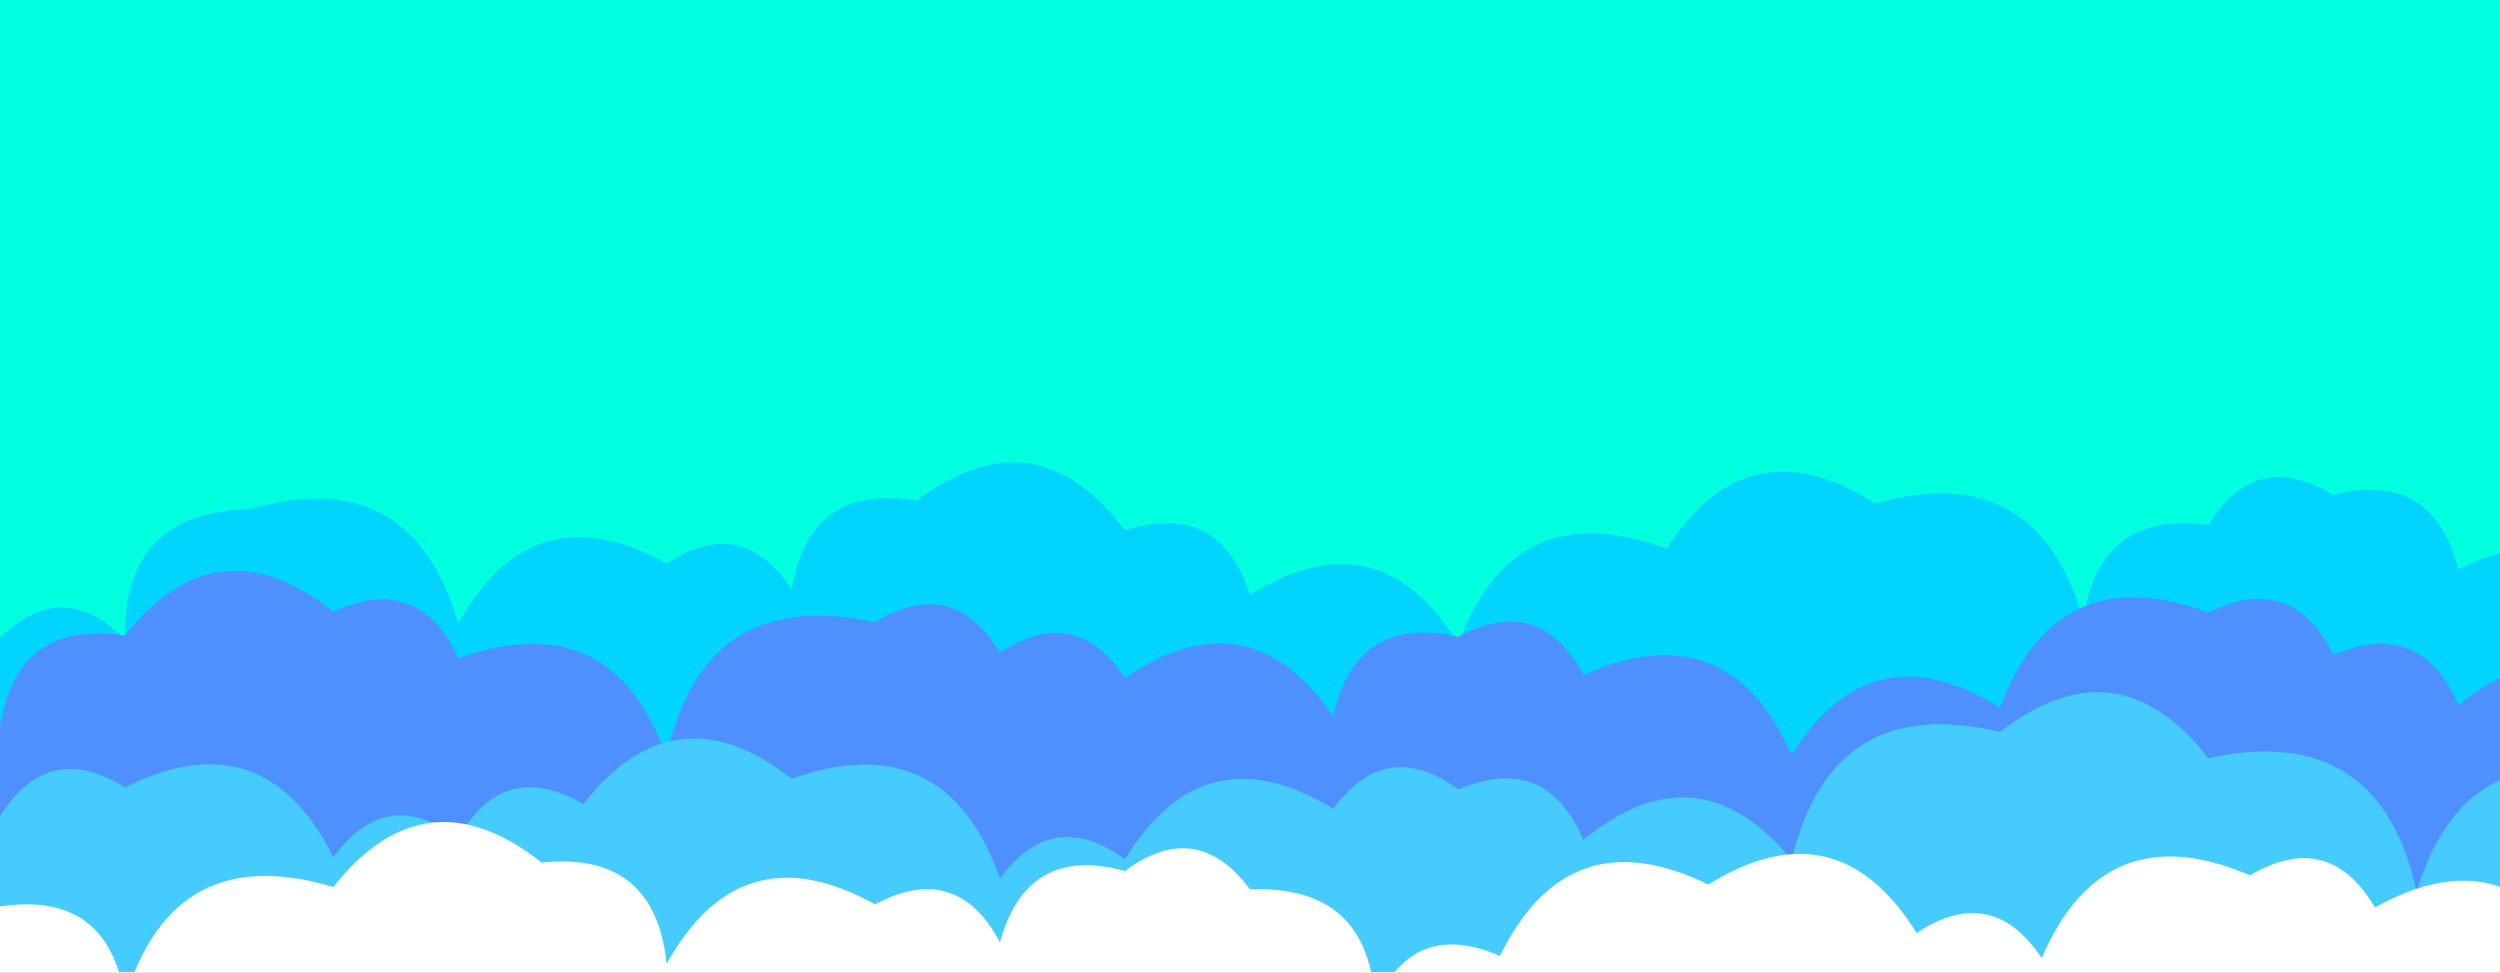
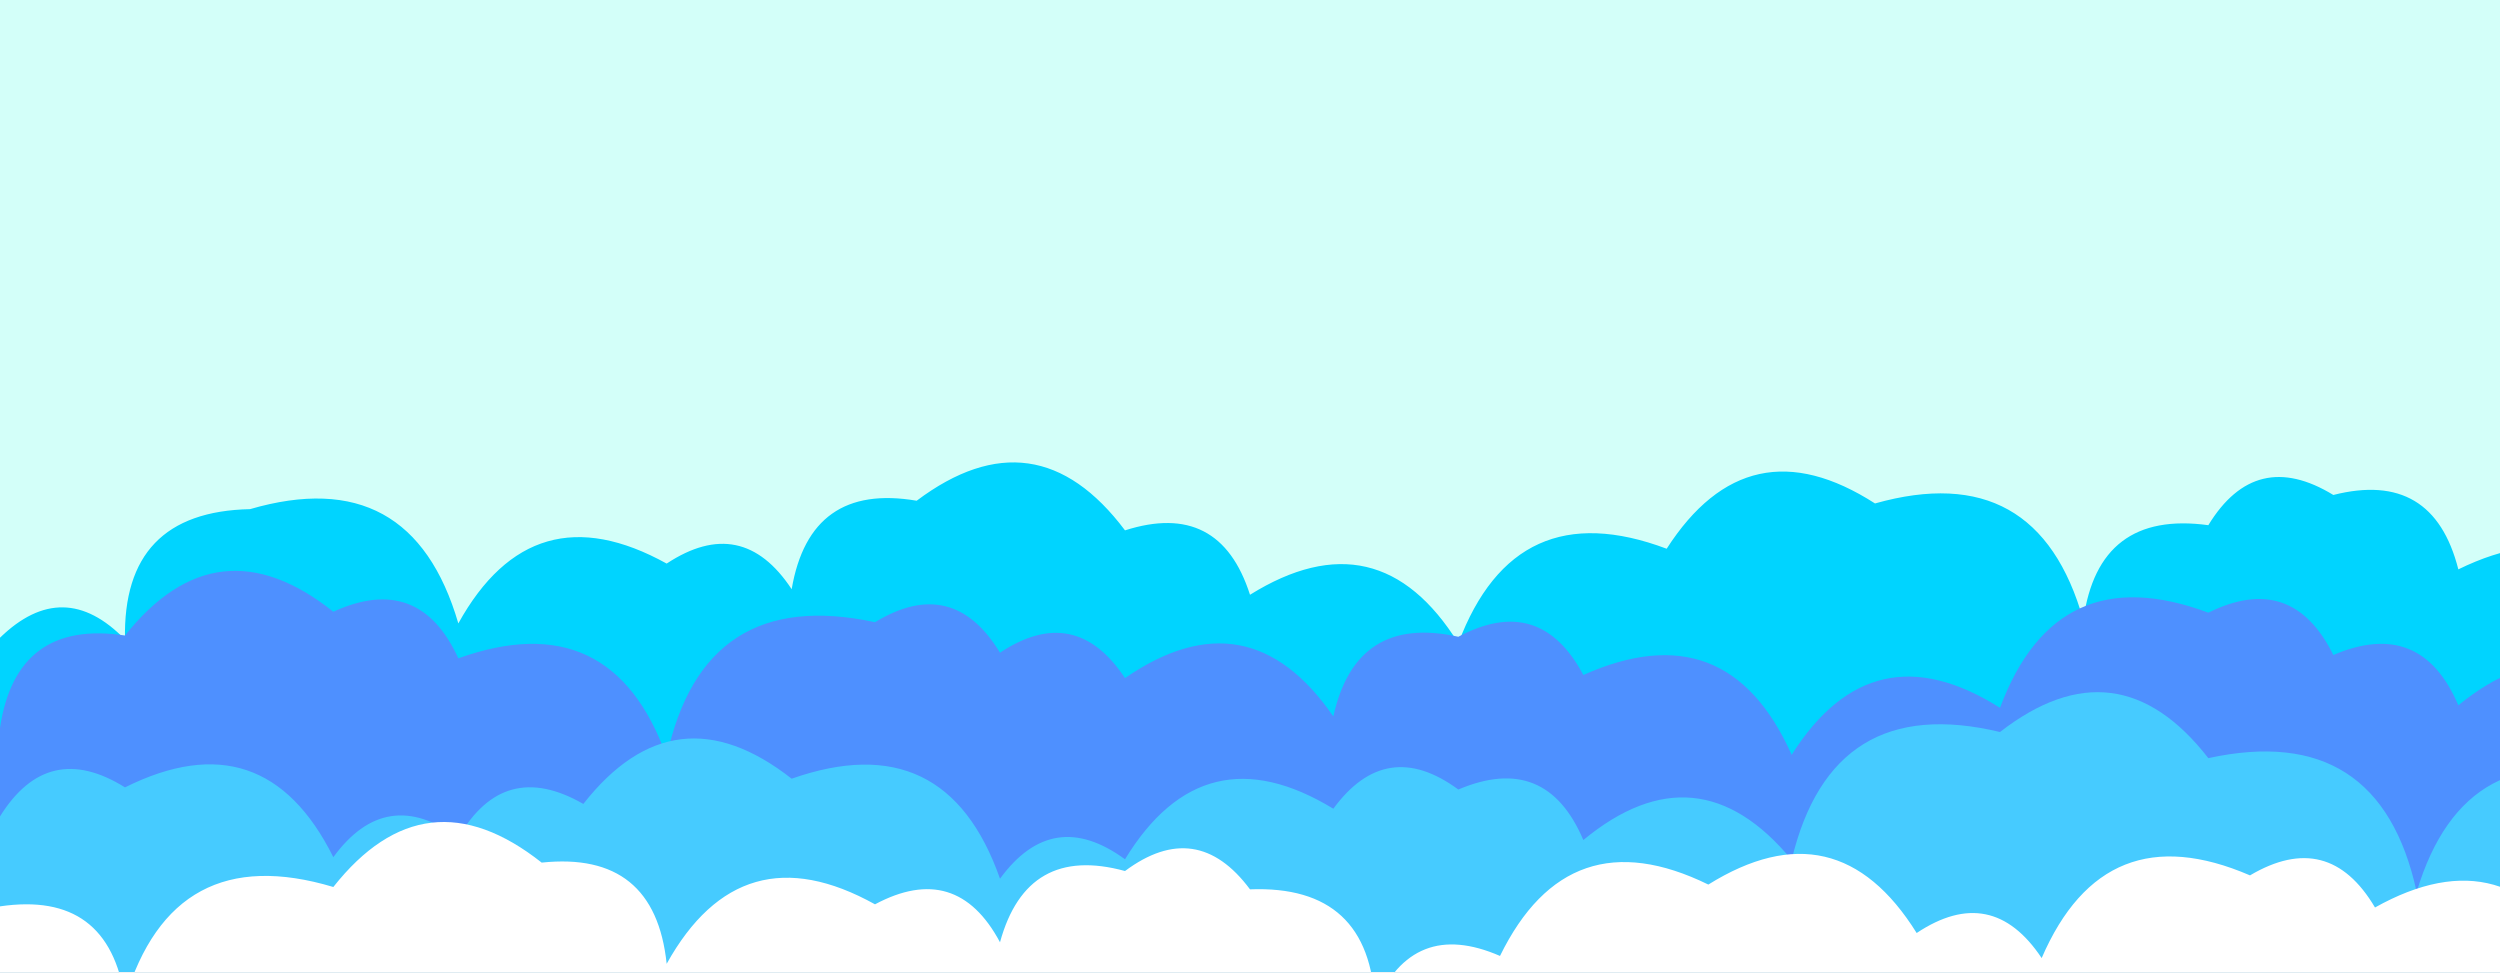
<svg xmlns="http://www.w3.org/2000/svg" version="1.1" width="1440" height="560" preserveAspectRatio="none" viewBox="0 0 1440 560">
-   <g mask="url(&quot;#SvgjsMask1029&quot;)" fill="none">
-     <rect width="1440" height="560" x="0" y="0" fill="rgba(2, 255, 223, 1)" />
+   <g mask="url(&quot;#SvgjsMask1002&quot;)" fill="none">
+     <rect width="1440" height="560" x="0" y="0" fill="rgba(211, 255, 249, 1)" />
    <path d="M1536 560L0 560 L0 367.32Q36.53 331.85, 72 368.37Q70.45 294.82, 144 293.27Q236.91 266.18, 264 359.09Q306.77 281.86, 384 324.62Q427.38 296, 456 339.38Q466.52 277.9, 528 288.42Q596.53 236.96, 648 305.49Q702.55 288.04, 720 342.59Q793.96 296.55, 840 370.51Q872.78 283.29, 960 316.07Q1006.96 243.03, 1080 289.99Q1173.59 263.58, 1200 357.17Q1208.67 293.84, 1272 302.51Q1299.3 257.81, 1344 285.1Q1401.42 270.52, 1416 327.95Q1496.56 288.5, 1536 369.06z" fill="rgba(0, 212, 255, 1)" />
    <path d="M1536 560L0 560 L0 419.2Q9.43 356.63, 72 366.05Q125.15 299.2, 192 352.35Q241.42 329.77, 264 379.19Q352.37 347.56, 384 435.92Q405.23 337.15, 504 358.39Q548.77 331.16, 576 375.94Q619.32 347.26, 648 390.58Q719.04 341.62, 768 412.66Q781.06 353.72, 840 366.78Q887 341.78, 912 388.79Q995 351.78, 1032 434.78Q1078.46 361.24, 1152 407.7Q1184.6 320.3, 1272 352.9Q1320.19 329.09, 1344 377.28Q1394.48 355.76, 1416 406.25Q1482.14 352.39, 1536 418.53z" fill="rgba(78, 144, 255, 1)" />
    <path d="M1512 560L0 560 L0 470.26Q27.63 425.89, 72 453.53Q152.11 413.63, 192 493.74Q222.39 452.13, 264 482.52Q290.27 436.79, 336 463.07Q388.73 395.8, 456 448.53Q544.8 417.33, 576 506.13Q606.41 464.54, 648 494.96Q693.44 420.39, 768 465.83Q798.46 424.29, 840 454.76Q890.55 433.31, 912 483.86Q977.73 429.59, 1032 495.31Q1055.16 398.48, 1152 421.64Q1219.53 369.16, 1272 436.69Q1370.53 415.22, 1392 513.74Q1419.68 421.43, 1512 449.11z" fill="rgba(70, 203, 255, 1)" />
    <path d="M1488 560L0 560 L0 522.07Q62.74 512.81, 72 575.55Q99.68 483.23, 192 510.91Q244.97 443.88, 312 496.86Q377.14 490, 384 555.15Q426.87 478.02, 504 520.89Q550.93 495.82, 576 542.74Q591.49 486.23, 648 501.71Q689.28 470.99, 720 512.26Q789.35 509.61, 792 578.96Q813.83 528.79, 864 550.62Q903.45 470.07, 984 509.51Q1057.95 463.46, 1104 537.42Q1147.22 508.63, 1176 551.85Q1212.19 468.04, 1296 504.22Q1341.25 477.47, 1368 522.72Q1444.93 479.65, 1488 556.58z" fill="white" />
  </g>
  <defs>
-     <mask id="SvgjsMask1029">
+     <mask id="SvgjsMask1002">
      <rect width="1440" height="560" fill="#ffffff" />
    </mask>
  </defs>
</svg>
